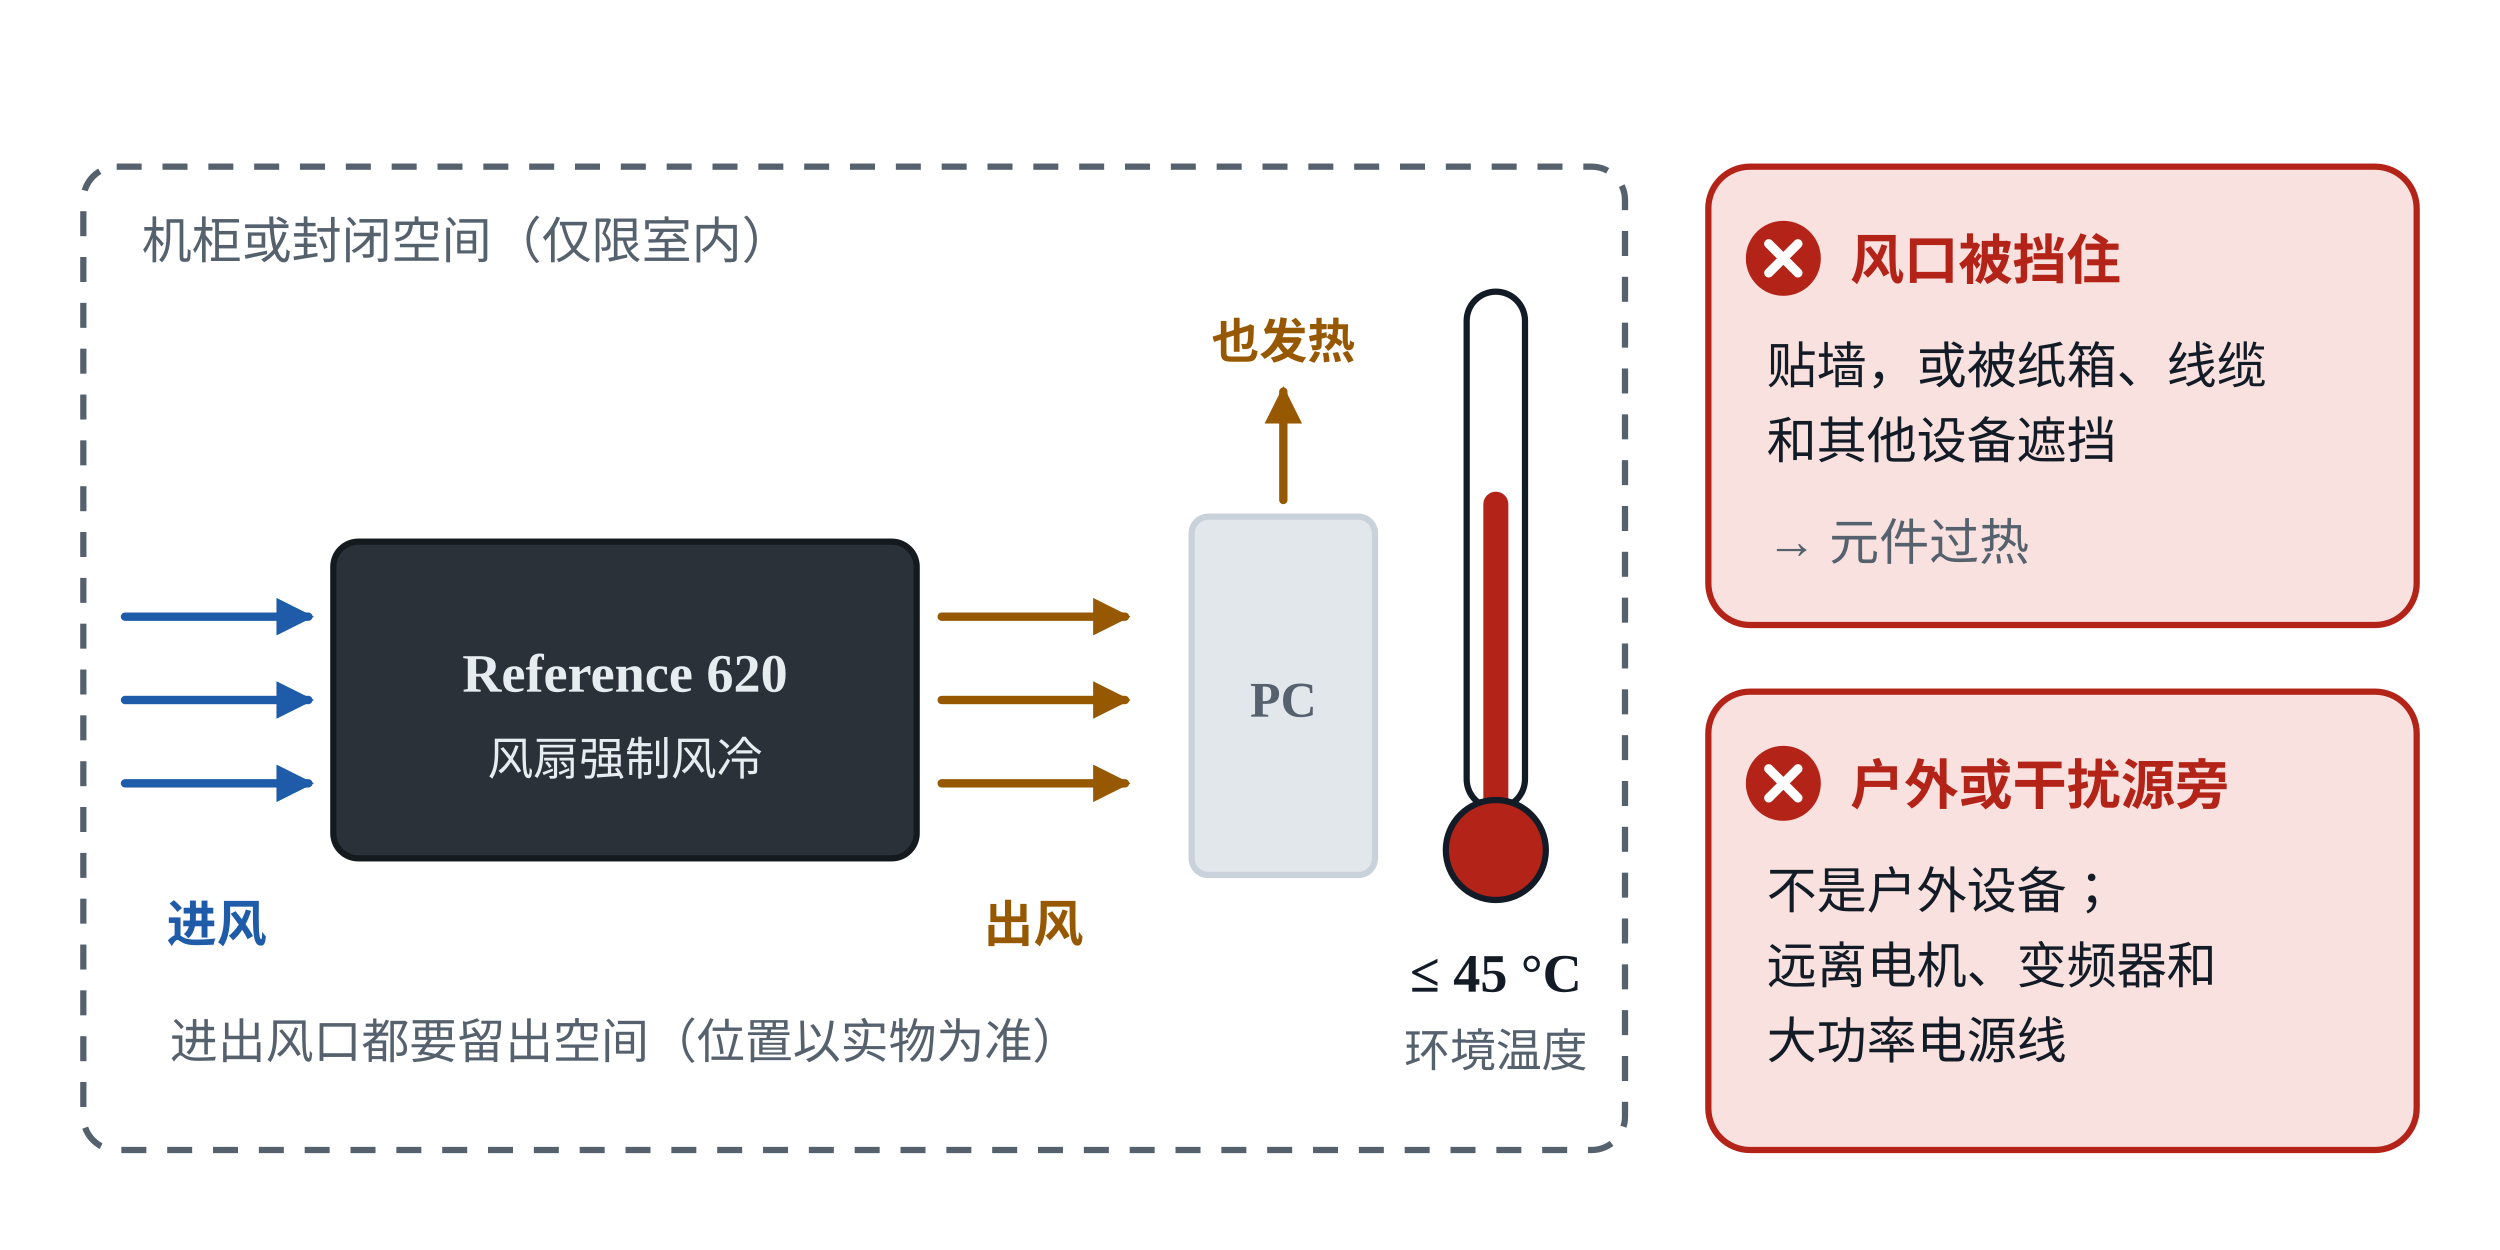
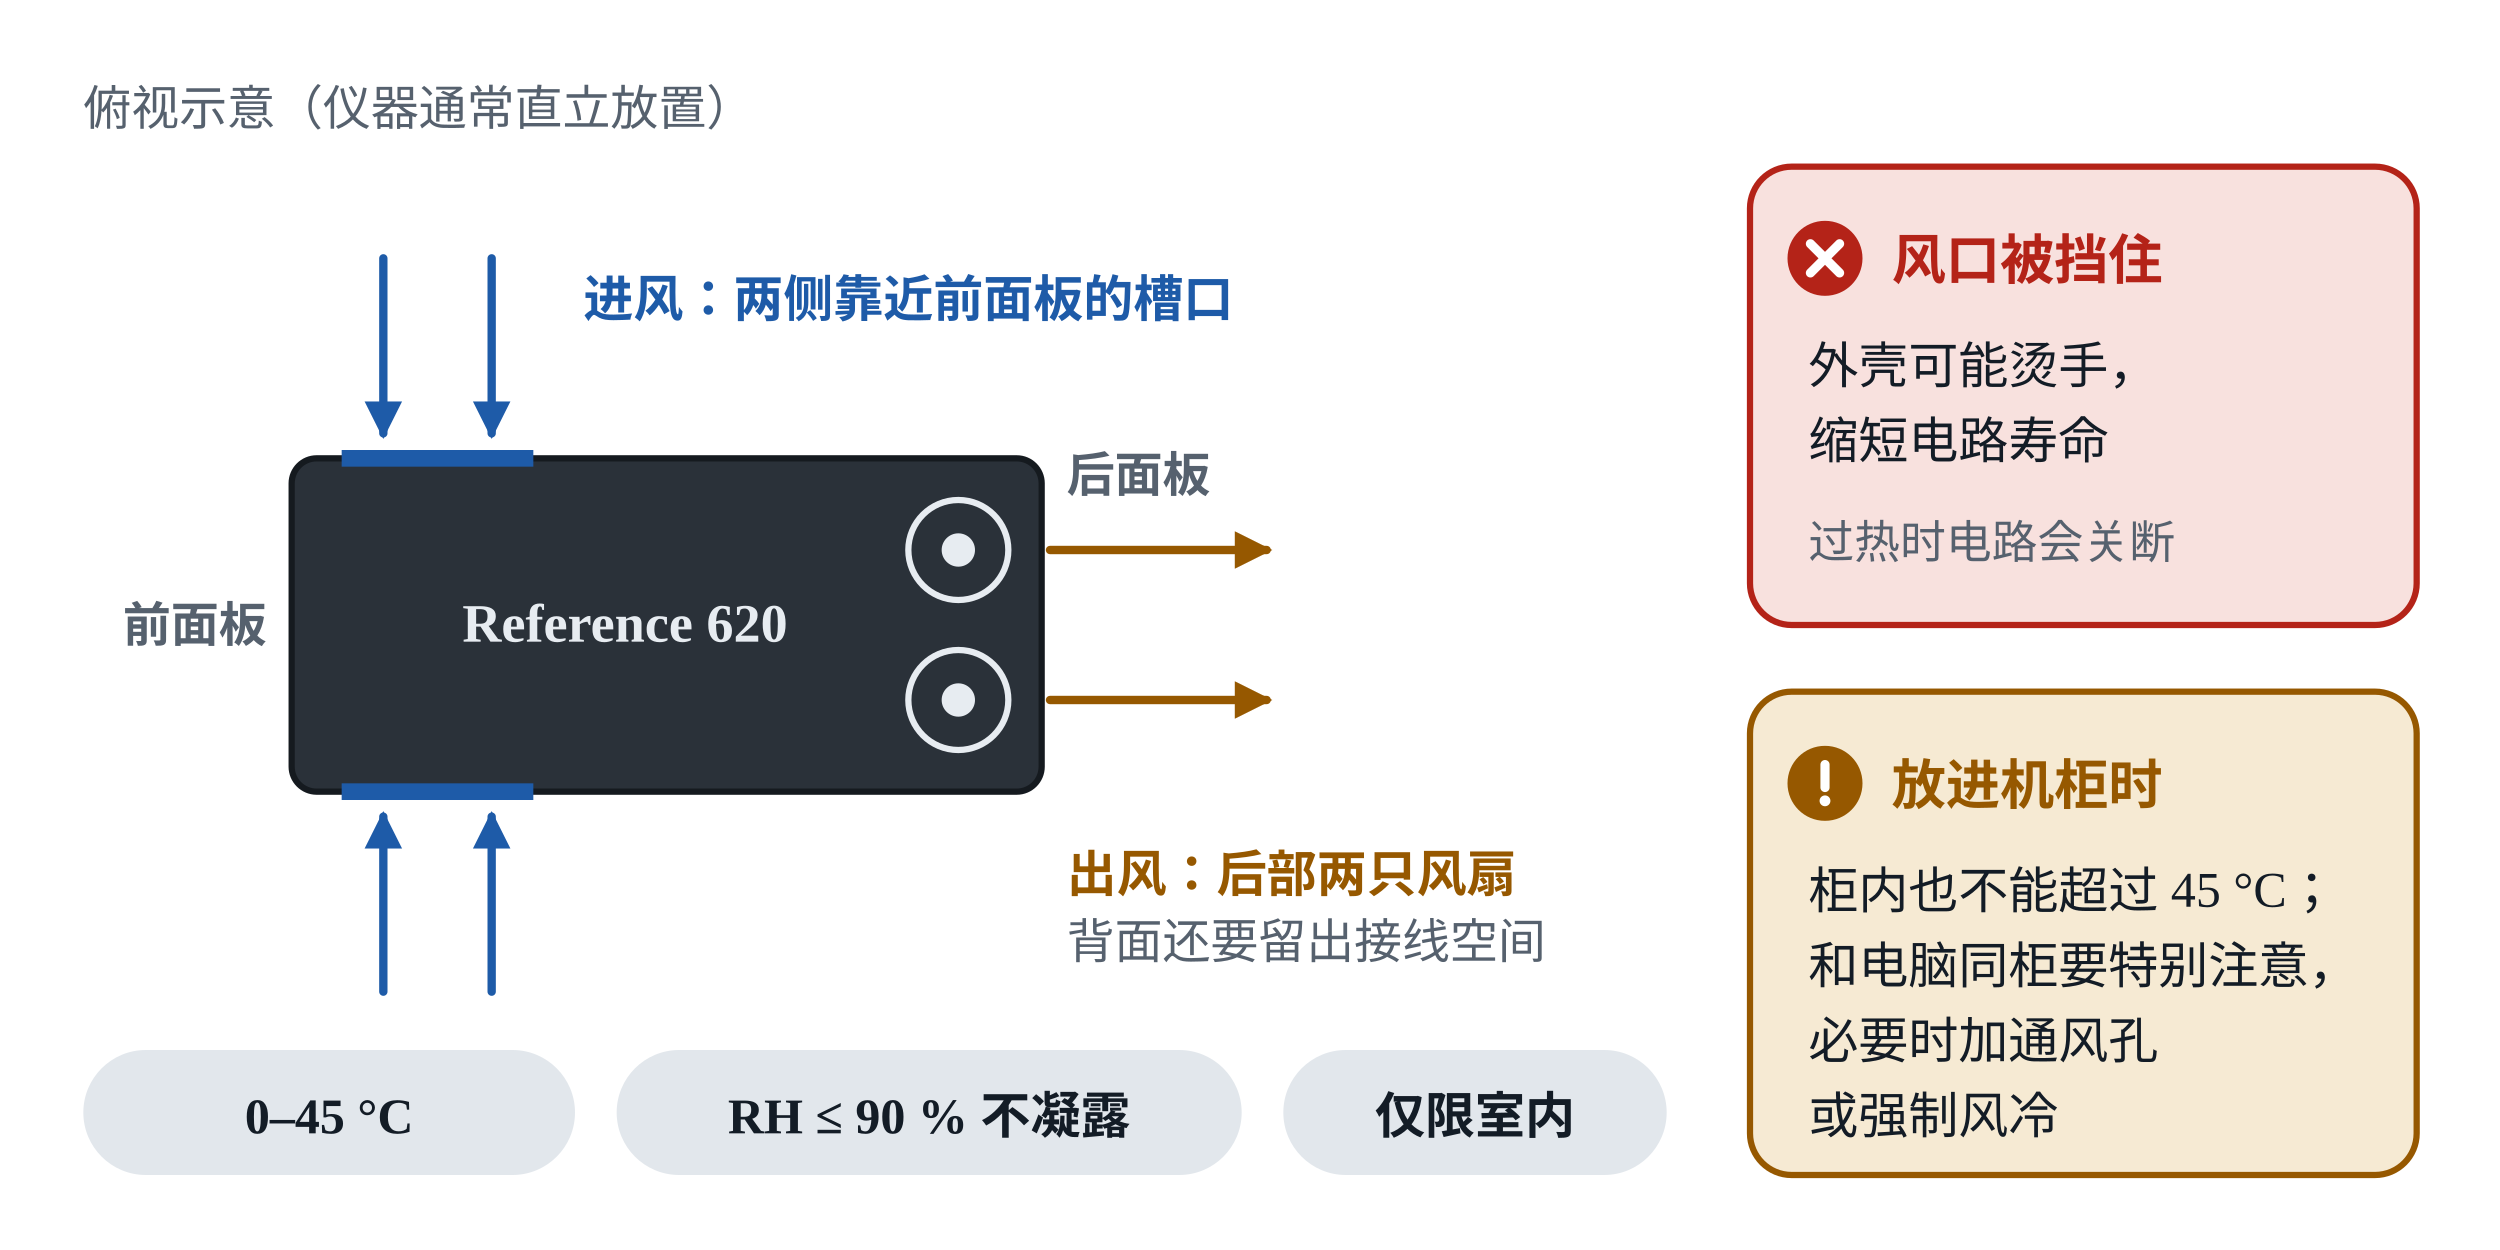
- <svg xmlns="http://www.w3.org/2000/svg" viewBox="0 0 600 300" width="600" height="300" role="img" aria-label="摆放：仪器靠风扇强制风冷，进出风口都要留空；封闭空间内环境温度不超过 45 °C；只在室内使用，远离干扰源。" style="font-family:var(--f-body,'IBM Plex Sans','Noto Sans SC','PingFang SC','Microsoft YaHei',sans-serif)">
+ <svg xmlns="http://www.w3.org/2000/svg" viewBox="0 0 600 300" width="600" height="300" role="img" aria-label="摆放：空气从机箱两侧靠近前面板的槽口进入，从后部两只风扇排出；背面要留出接线和出风空间；工作环境 0–45 °C、相对湿度不超过 90 % 且不凝露，仅限室内。" style="font-family:var(--f-body,'IBM Plex Sans','Noto Sans SC','PingFang SC','Microsoft YaHei',sans-serif)">
  <defs>
    <marker id="install-02-placement-ah-accent" viewBox="0 0 10 10" refX="8.5" refY="5" markerUnits="userSpaceOnUse" markerWidth="9" markerHeight="9" orient="auto-start-reverse">
      <path d="M0 0 L10 5 L0 10 Z" style="fill:var(--accent,#1E5BA8)" />
    </marker>
    <marker id="install-02-placement-ah-warn" viewBox="0 0 10 10" refX="8.5" refY="5" markerUnits="userSpaceOnUse" markerWidth="9" markerHeight="9" orient="auto-start-reverse">
      <path d="M0 0 L10 5 L0 10 Z" style="fill:var(--warn,#965800)" />
    </marker>
  </defs>
  <rect x="0" y="0" width="600" height="300" style="fill:var(--surface,#FFFFFF)" />
-   <rect x="20" y="40" width="370" height="236" rx="8" style="fill:none;stroke:var(--muted,#56616E);stroke-width:1.5;stroke-dasharray:6 5" />
-   <text x="34" y="62" style="fill:var(--muted,#56616E);font-size:12px;font-weight:400" text-anchor="start">机柜或封闭空间（仅限室内）</text>
-   <path d="M30 148 H74" style="fill:none;stroke:var(--accent,#1E5BA8);stroke-width:2;stroke-linecap:round;stroke-linejoin:round" marker-end="url(#install-02-placement-ah-accent)" />
-   <path d="M30 168 H74" style="fill:none;stroke:var(--accent,#1E5BA8);stroke-width:2;stroke-linecap:round;stroke-linejoin:round" marker-end="url(#install-02-placement-ah-accent)" />
-   <path d="M30 188 H74" style="fill:none;stroke:var(--accent,#1E5BA8);stroke-width:2;stroke-linecap:round;stroke-linejoin:round" marker-end="url(#install-02-placement-ah-accent)" />
-   <text x="52" y="226" style="fill:var(--accent,#1E5BA8);font-size:12px;font-weight:700" text-anchor="middle">进风</text>
-   <rect x="80" y="130" width="140" height="76" rx="6" style="fill:var(--panel,#2A3139);stroke:var(--panel-edge,#151A1F);stroke-width:1.5" />
-   <text x="150" y="166" style="fill:var(--panel-ink,#E7ECF1);font-size:13px;font-weight:700" text-anchor="middle">Reference 620</text>
-   <text x="150" y="186" style="fill:var(--panel-ink,#E7ECF1);font-size:11px;font-weight:400" text-anchor="middle">风扇强制风冷</text>
-   <path d="M226 148 H270" style="fill:none;stroke:var(--warn,#965800);stroke-width:2;stroke-linecap:round;stroke-linejoin:round" marker-end="url(#install-02-placement-ah-warn)" />
-   <path d="M226 168 H270" style="fill:none;stroke:var(--warn,#965800);stroke-width:2;stroke-linecap:round;stroke-linejoin:round" marker-end="url(#install-02-placement-ah-warn)" />
-   <path d="M226 188 H270" style="fill:none;stroke:var(--warn,#965800);stroke-width:2;stroke-linecap:round;stroke-linejoin:round" marker-end="url(#install-02-placement-ah-warn)" />
-   <text x="248" y="226" style="fill:var(--warn,#965800);font-size:12px;font-weight:700" text-anchor="middle">出风</text>
-   <text x="150" y="254" style="fill:var(--muted,#56616E);font-size:11.5px;font-weight:400" text-anchor="middle">进出风口都要留出空间（位置以实物为准）</text>
-   <rect x="286" y="124" width="44" height="86" rx="4" style="fill:var(--sunk,#E2E7EC);stroke:var(--rule,#C9D1DA);stroke-width:1.5" />
-   <text x="308" y="172" style="fill:var(--muted,#56616E);font-size:12px;font-weight:700" text-anchor="middle">PC</text>
-   <path d="M308 120 V94" style="fill:none;stroke:var(--warn,#965800);stroke-width:2;stroke-linecap:round;stroke-linejoin:round" marker-end="url(#install-02-placement-ah-warn)" />
-   <text x="308" y="86" style="fill:var(--warn,#965800);font-size:11.5px;font-weight:600" text-anchor="middle">也发热</text>
-   <rect x="352" y="70" width="14" height="124" rx="7" style="fill:var(--surface,#FFFFFF);stroke:var(--ink,#131C26);stroke-width:1.5" />
-   <rect x="356" y="118" width="6" height="80" rx="3" style="fill:var(--danger,#B42318)" />
-   <circle cx="359" cy="204" r="12" style="fill:var(--danger,#B42318);stroke:var(--ink,#131C26);stroke-width:1.5" />
-   <text x="359" y="238" style="fill:var(--ink,#131C26);font-size:13px;font-weight:700" text-anchor="middle">≤ 45 °C</text>
-   <text x="359" y="256" style="fill:var(--muted,#56616E);font-size:11px;font-weight:400" text-anchor="middle">环境温度</text>
-   <rect x="410" y="40" width="170" height="110" rx="10" style="fill:var(--danger-soft,#F8E1DE);stroke:var(--danger,#B42318);stroke-width:1.5" />
-   <circle cx="428" cy="62" r="9" style="fill:var(--danger,#B42318)" />
-   <path d="M424.5 58.5 L431.5 65.5 M431.5 58.5 L424.5 65.5" style="fill:none;stroke:var(--surface,#FFFFFF);stroke-width:2.2;stroke-linecap:round;stroke-linejoin:round" />
-   <text x="444" y="67" style="fill:var(--danger,#B42318);font-size:13px;font-weight:700" text-anchor="start">风口被挡住</text>
-   <text x="424" y="92" style="fill:var(--ink,#131C26);font-size:12px;font-weight:400" text-anchor="start">贴墙，或被纸箱、线缆</text>
-   <text x="424" y="110" style="fill:var(--ink,#131C26);font-size:12px;font-weight:400" text-anchor="start">和其他设备遮挡</text>
-   <text x="424" y="134" style="fill:var(--muted,#56616E);font-size:12px;font-weight:400" text-anchor="start">→ 元件过热</text>
-   <rect x="410" y="166" width="170" height="110" rx="10" style="fill:var(--danger-soft,#F8E1DE);stroke:var(--danger,#B42318);stroke-width:1.5" />
-   <circle cx="428" cy="188" r="9" style="fill:var(--danger,#B42318)" />
-   <path d="M424.5 184.5 L431.5 191.5 M431.5 184.5 L424.5 191.5" style="fill:none;stroke:var(--surface,#FFFFFF);stroke-width:2.2;stroke-linecap:round;stroke-linejoin:round" />
-   <text x="444" y="193" style="fill:var(--danger,#B42318);font-size:13px;font-weight:700" text-anchor="start">户外或干扰源旁</text>
-   <text x="424" y="218" style="fill:var(--ink,#131C26);font-size:12px;font-weight:400" text-anchor="start">不是户外设备；</text>
-   <text x="424" y="236" style="fill:var(--ink,#131C26);font-size:12px;font-weight:400" text-anchor="start">远离电机、变频器和</text>
-   <text x="424" y="254" style="fill:var(--ink,#131C26);font-size:12px;font-weight:400" text-anchor="start">大功率电源线</text>
+   <text x="20" y="30" style="fill:var(--muted,#56616E);font-size:11.5px;font-weight:400" text-anchor="start">俯视示意（仪器通常直立放置）</text>
+   <text x="140" y="76" style="fill:var(--accent,#1E5BA8);font-size:12px;font-weight:700" text-anchor="start">进风：两侧靠近前面板的槽口</text>
+   <path d="M92 62 V104" style="fill:none;stroke:var(--accent,#1E5BA8);stroke-width:2;stroke-linecap:round;stroke-linejoin:round" marker-end="url(#install-02-placement-ah-accent)" />
+   <path d="M92 238 V196" style="fill:none;stroke:var(--accent,#1E5BA8);stroke-width:2;stroke-linecap:round;stroke-linejoin:round" marker-end="url(#install-02-placement-ah-accent)" />
+   <path d="M118 62 V104" style="fill:none;stroke:var(--accent,#1E5BA8);stroke-width:2;stroke-linecap:round;stroke-linejoin:round" marker-end="url(#install-02-placement-ah-accent)" />
+   <path d="M118 238 V196" style="fill:none;stroke:var(--accent,#1E5BA8);stroke-width:2;stroke-linecap:round;stroke-linejoin:round" marker-end="url(#install-02-placement-ah-accent)" />
+   <rect x="70" y="110" width="180" height="80" rx="6" style="fill:var(--panel,#2A3139);stroke:var(--panel-edge,#151A1F);stroke-width:1.5" />
+   <path d="M82 110 H128 M82 190 H128" style="fill:none;stroke:var(--accent,#1E5BA8);stroke-width:4;stroke-linecap:butt;stroke-linejoin:round" />
+   <text x="150" y="154" style="fill:var(--panel-ink,#E7ECF1);font-size:13px;font-weight:700" text-anchor="middle">Reference 620</text>
+   <text x="64" y="154" style="fill:var(--muted,#56616E);font-size:11.5px;font-weight:600" text-anchor="end">前面板</text>
+   <circle cx="230" cy="132" r="12" style="fill:none;stroke:var(--panel-ink,#E7ECF1);stroke-width:1.5" />
+   <circle cx="230" cy="132" r="4" style="fill:var(--panel-ink,#E7ECF1)" />
+   <path d="M252 132 H304" style="fill:none;stroke:var(--warn,#965800);stroke-width:2;stroke-linecap:round;stroke-linejoin:round" marker-end="url(#install-02-placement-ah-warn)" />
+   <circle cx="230" cy="168" r="12" style="fill:none;stroke:var(--panel-ink,#E7ECF1);stroke-width:1.5" />
+   <circle cx="230" cy="168" r="4" style="fill:var(--panel-ink,#E7ECF1)" />
+   <path d="M252 168 H304" style="fill:none;stroke:var(--warn,#965800);stroke-width:2;stroke-linecap:round;stroke-linejoin:round" marker-end="url(#install-02-placement-ah-warn)" />
+   <text x="256" y="118" style="fill:var(--muted,#56616E);font-size:11.5px;font-weight:600" text-anchor="start">后面板</text>
+   <text x="256" y="214" style="fill:var(--warn,#965800);font-size:12px;font-weight:700" text-anchor="start">出风：后部两只风扇</text>
+   <text x="256" y="230" style="fill:var(--muted,#56616E);font-size:11.5px;font-weight:400" text-anchor="start">背面还要留出接线空间</text>
+   <rect x="20" y="252" width="118" height="30" rx="15" style="fill:var(--sunk,#E2E7EC)" />
+   <text x="79.0" y="272" style="fill:var(--ink,#131C26);font-size:12px;font-weight:700" text-anchor="middle">0–45 °C</text>
+   <rect x="148" y="252" width="150" height="30" rx="15" style="fill:var(--sunk,#E2E7EC)" />
+   <text x="223.0" y="272" style="fill:var(--ink,#131C26);font-size:12px;font-weight:700" text-anchor="middle">RH ≤ 90 % 不凝露</text>
+   <rect x="308" y="252" width="92" height="30" rx="15" style="fill:var(--sunk,#E2E7EC)" />
+   <text x="354.0" y="272" style="fill:var(--ink,#131C26);font-size:12px;font-weight:700" text-anchor="middle">仅限室内</text>
+   <rect x="420" y="40" width="160" height="110" rx="10" style="fill:var(--danger-soft,#F8E1DE);stroke:var(--danger,#B42318);stroke-width:1.5" />
+   <circle cx="438" cy="62" r="9" style="fill:var(--danger,#B42318)" />
+   <path d="M434.5 58.5 L441.5 65.5 M441.5 58.5 L434.5 65.5" style="fill:none;stroke:var(--surface,#FFFFFF);stroke-width:2.2;stroke-linecap:round;stroke-linejoin:round" />
+   <text x="454" y="67" style="fill:var(--danger,#B42318);font-size:13px;font-weight:700" text-anchor="start">风口被挡住</text>
+   <text x="434" y="92" style="fill:var(--ink,#131C26);font-size:12px;font-weight:400" text-anchor="start">外壳可能烫手，</text>
+   <text x="434" y="110" style="fill:var(--ink,#131C26);font-size:12px;font-weight:400" text-anchor="start">缩短电路寿命</text>
+   <text x="434" y="134" style="fill:var(--muted,#56616E);font-size:11px;font-weight:400" text-anchor="start">过热时电路会关断</text>
+   <rect x="420" y="166" width="160" height="116" rx="10" style="fill:var(--warn-soft,#F6EAD3);stroke:var(--warn,#965800);stroke-width:1.5" />
+   <circle cx="438" cy="188" r="9" style="fill:var(--warn,#965800)" />
+   <path d="M438 183.5 V189" style="fill:none;stroke:var(--surface,#FFFFFF);stroke-width:2.2;stroke-linecap:round;stroke-linejoin:round" />
+   <circle cx="438" cy="192.2" r="1.3" style="fill:var(--surface,#FFFFFF)" />
+   <text x="454" y="193" style="fill:var(--warn,#965800);font-size:13px;font-weight:700" text-anchor="start">放进机柜时</text>
+   <text x="434" y="218" style="fill:var(--ink,#131C26);font-size:12px;font-weight:400" text-anchor="start">柜内也不能超过 45 °C；</text>
+   <text x="434" y="236" style="fill:var(--ink,#131C26);font-size:12px;font-weight:400" text-anchor="start">和电脑同柜要特别注意，</text>
+   <text x="434" y="254" style="fill:var(--ink,#131C26);font-size:12px;font-weight:400" text-anchor="start">必要时加通风孔</text>
+   <text x="434" y="272" style="fill:var(--ink,#131C26);font-size:12px;font-weight:400" text-anchor="start">或强制风冷</text>
</svg>
